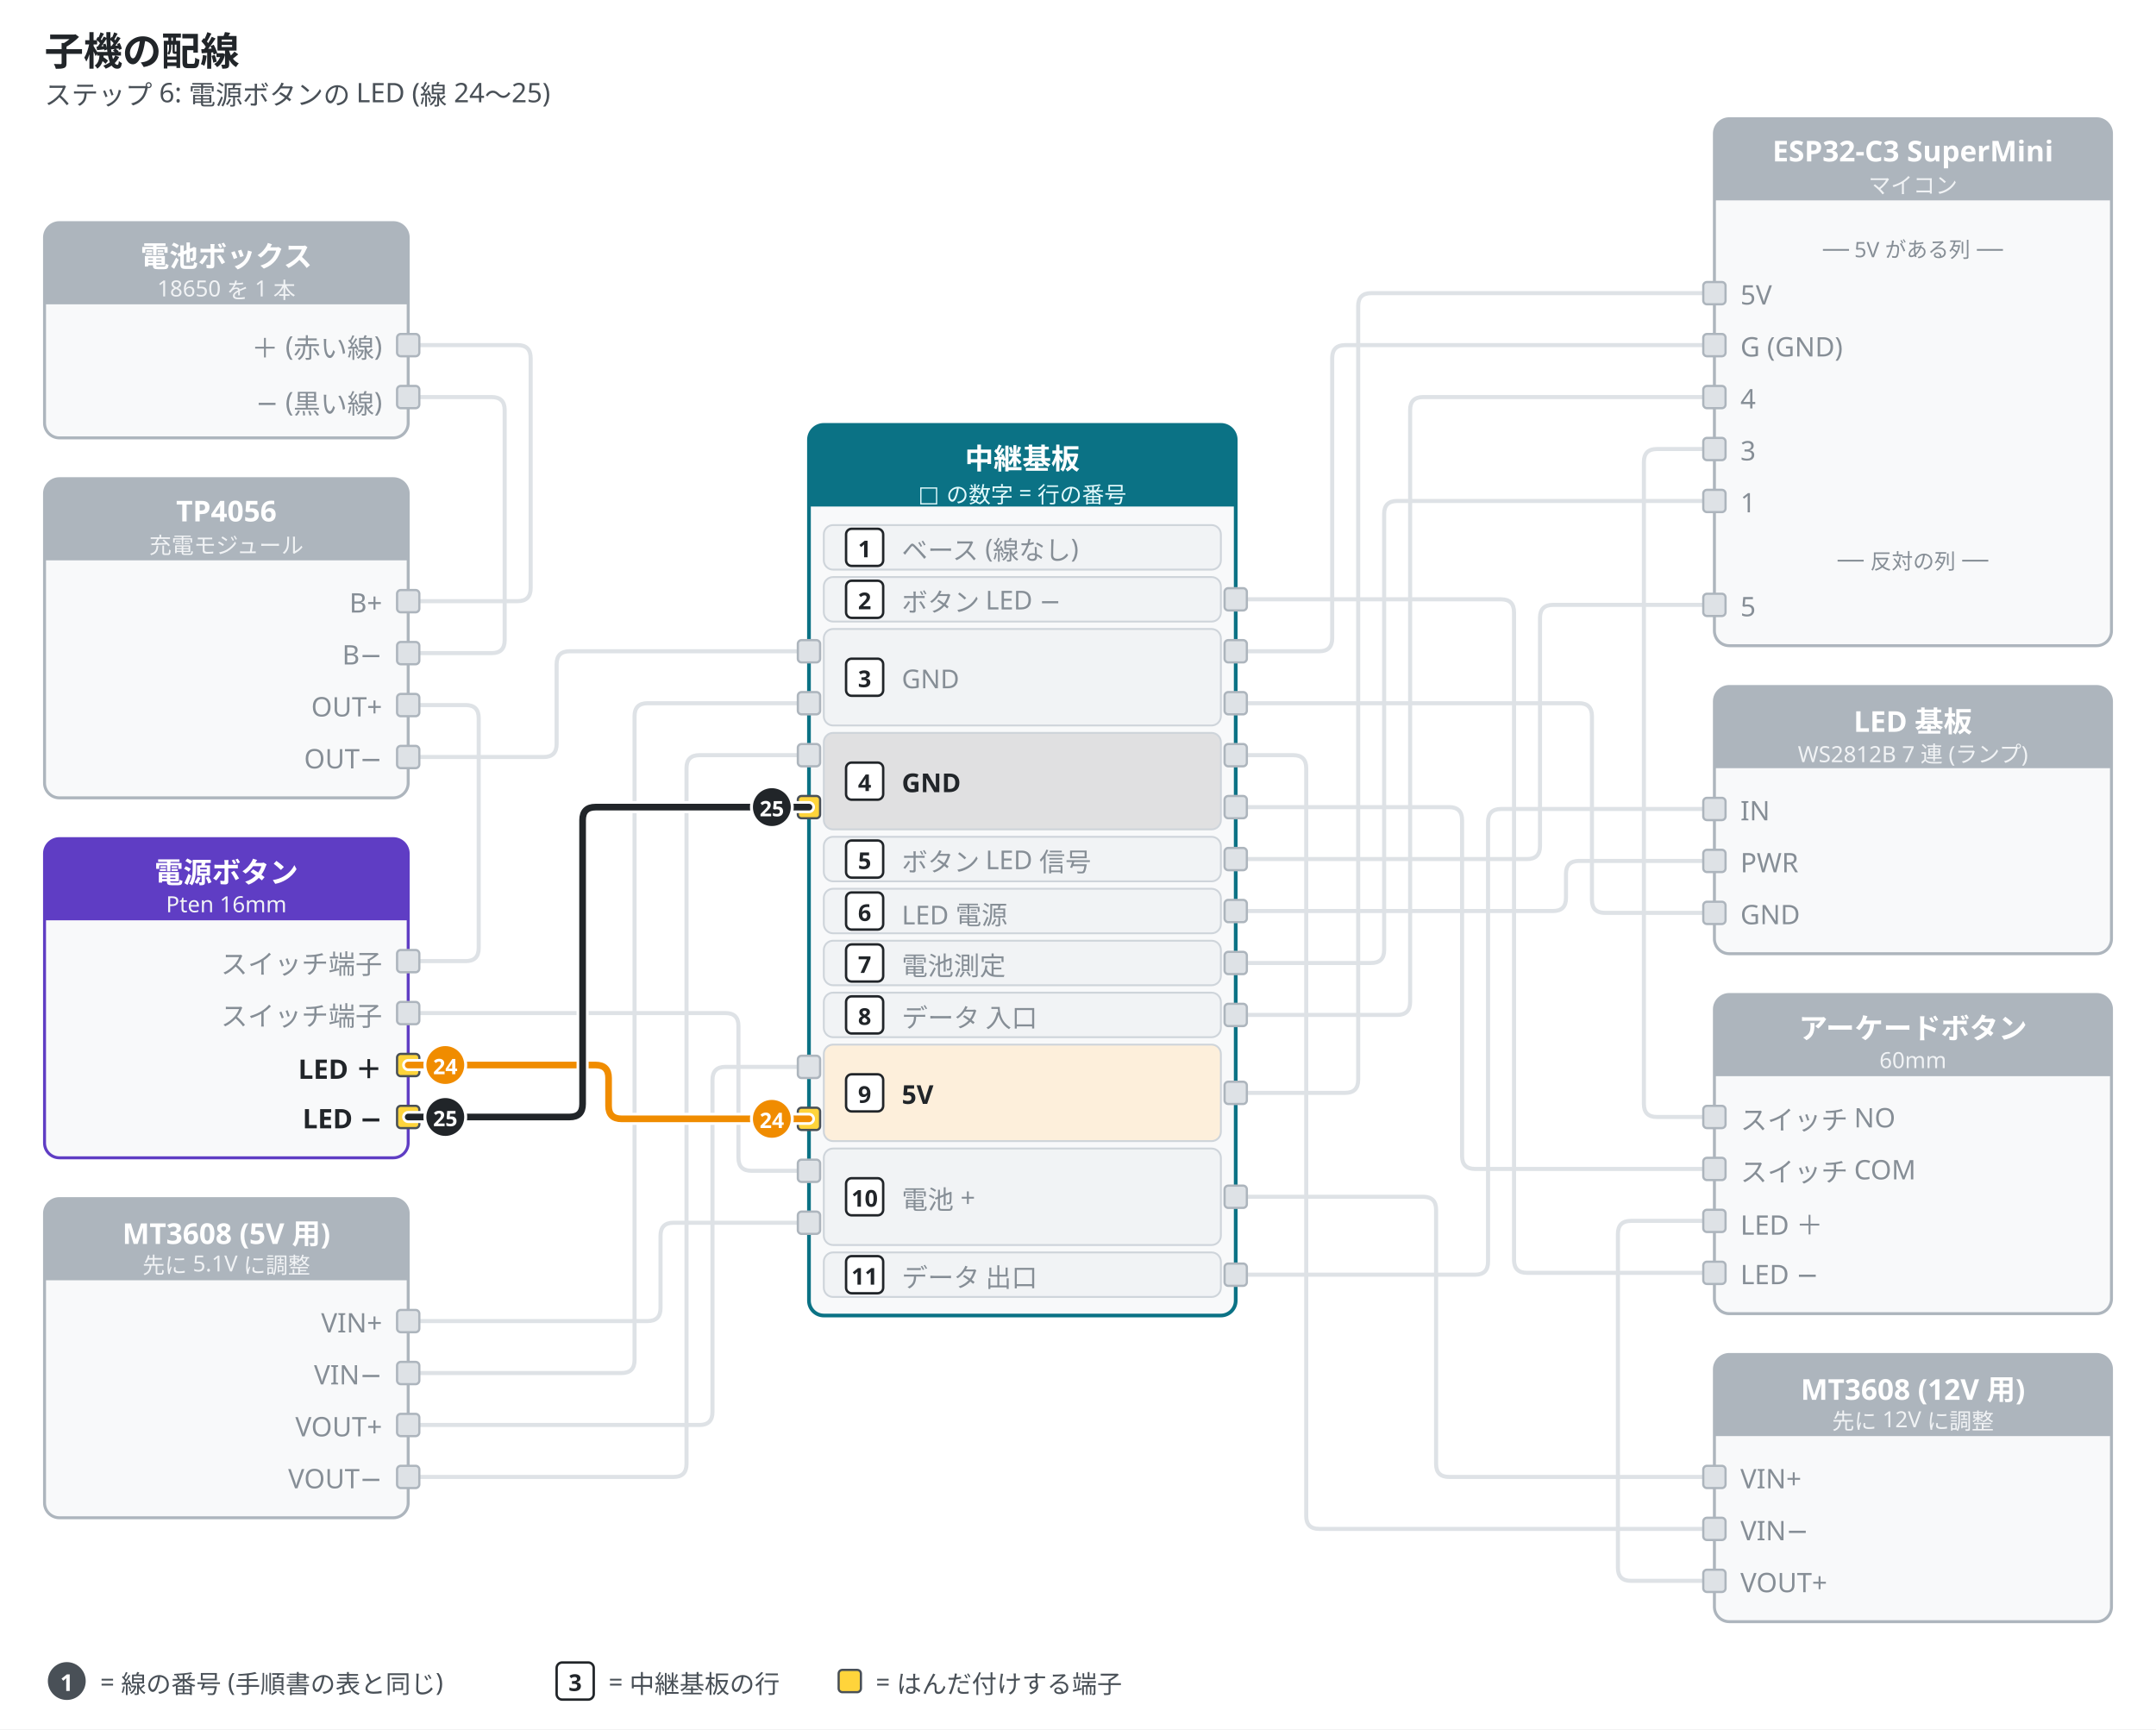
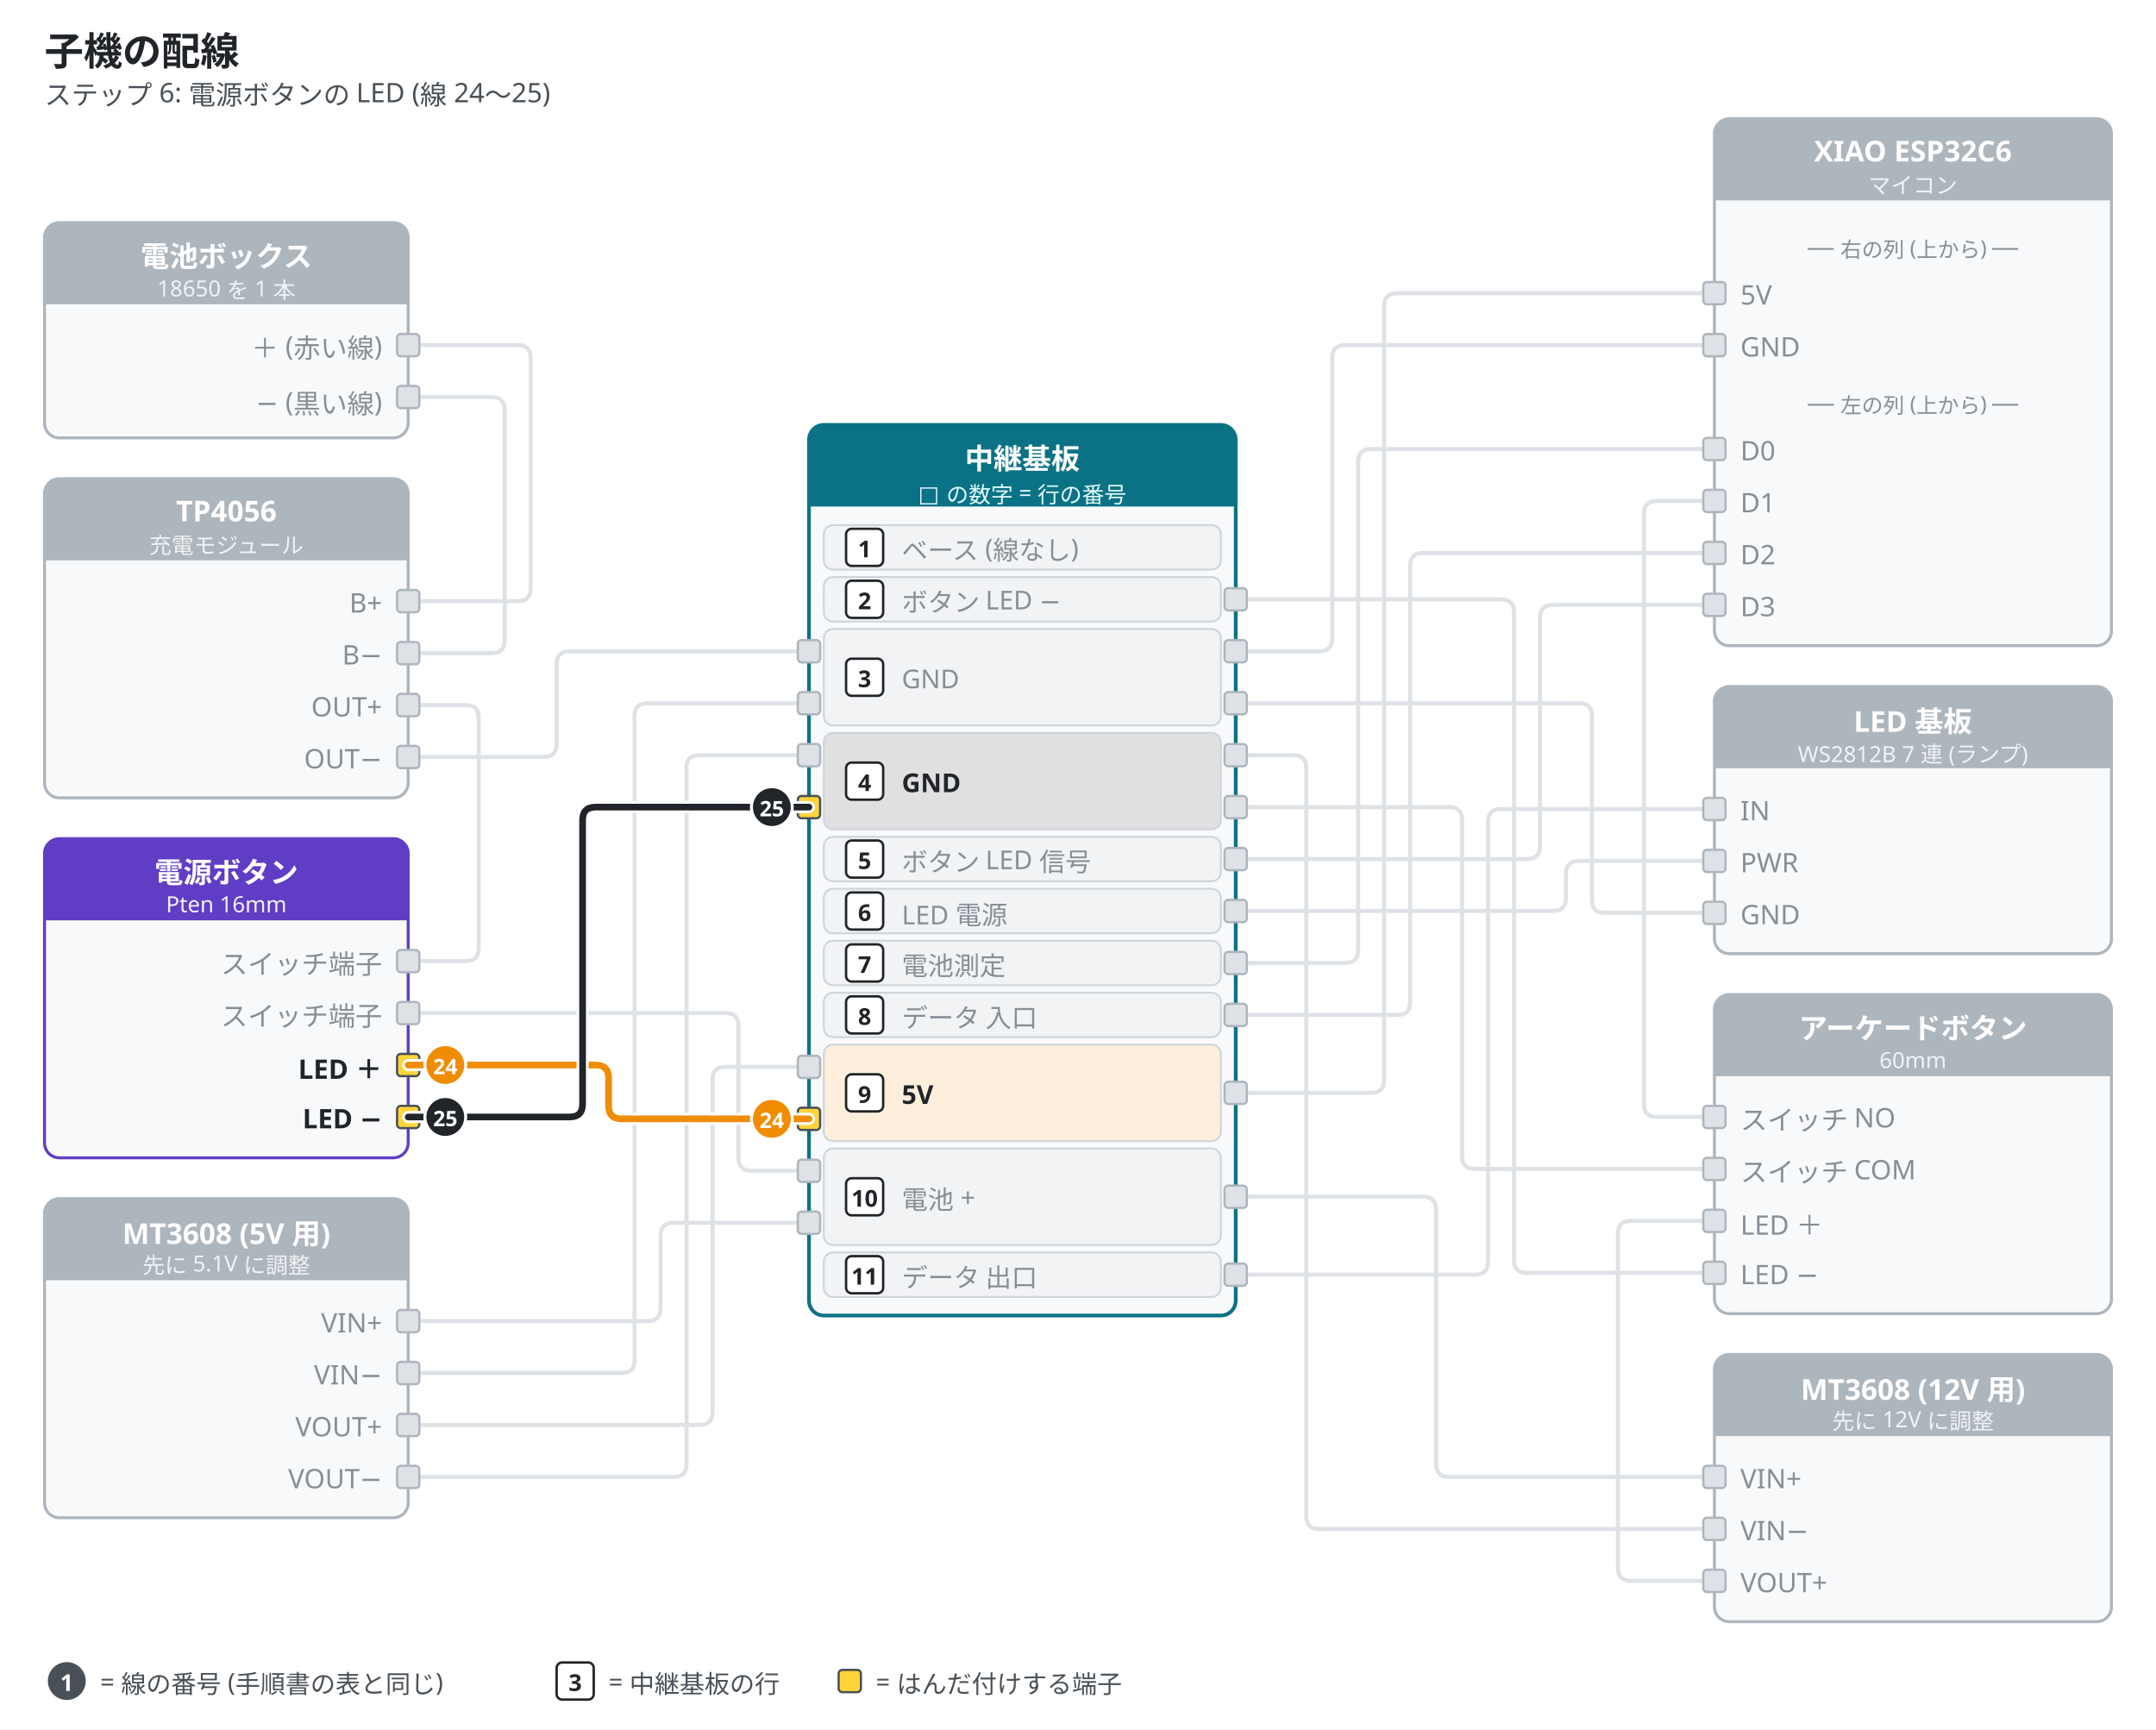
<svg xmlns="http://www.w3.org/2000/svg" viewBox="0 0 1162 932" width="1162" height="932" font-family="'Hiragino Sans','Hiragino Kaku Gothic ProN','Noto Sans JP','Yu Gothic',Meiryo,sans-serif" role="img">
  <rect width="1162" height="932" fill="#ffffff" />
  <text x="24.0" y="26.0" font-size="21" fill="#212529" text-anchor="start" font-weight="bold" dominant-baseline="central">子機の配線</text>
  <text x="24.0" y="50.0" font-size="14.5" fill="#495057" text-anchor="start" font-weight="normal" dominant-baseline="central">ステップ 6: 電源ボタンの LED (線 24〜25)</text>
  <path d="M220.0,186.0 L279.0,186.0 Q286.0,186.0 286.0,193.0 L286.0,317.0 Q286.0,324.0 279.0,324.0 L220.0,324.0" fill="none" stroke="#dee2e6" stroke-width="2.2" stroke-linecap="round" stroke-linejoin="round" />
  <path d="M220.0,214.0 L265.0,214.0 Q272.0,214.0 272.0,221.0 L272.0,345.0 Q272.0,352.0 265.0,352.0 L220.0,352.0" fill="none" stroke="#dee2e6" stroke-width="2.2" stroke-linecap="round" stroke-linejoin="round" />
  <path d="M220.0,380.0 L251.0,380.0 Q258.0,380.0 258.0,387.0 L258.0,511.0 Q258.0,518.0 251.0,518.0 L220.0,518.0" fill="none" stroke="#dee2e6" stroke-width="2.2" stroke-linecap="round" stroke-linejoin="round" />
  <path d="M220.0,546.0 L391.0,546.0 Q398.0,546.0 398.0,553.0 L398.0,624.0 Q398.0,631.0 405.0,631.0 L436.0,631.0" fill="none" stroke="#dee2e6" stroke-width="2.2" stroke-linecap="round" stroke-linejoin="round" />
  <path d="M220.0,408.0 L293.0,408.0 Q300.0,408.0 300.0,401.0 L300.0,358.0 Q300.0,351.0 307.0,351.0 L436.0,351.0" fill="none" stroke="#dee2e6" stroke-width="2.2" stroke-linecap="round" stroke-linejoin="round" />
  <path d="M436.0,659.0 L363.0,659.0 Q356.0,659.0 356.0,666.0 L356.0,705.0 Q356.0,712.0 349.0,712.0 L220.0,712.0" fill="none" stroke="#dee2e6" stroke-width="2.2" stroke-linecap="round" stroke-linejoin="round" />
  <path d="M436.0,379.0 L349.0,379.0 Q342.0,379.0 342.0,386.0 L342.0,733.0 Q342.0,740.0 335.0,740.0 L220.0,740.0" fill="none" stroke="#dee2e6" stroke-width="2.2" stroke-linecap="round" stroke-linejoin="round" />
  <path d="M666.0,645.0 L767.0,645.0 Q774.0,645.0 774.0,652.0 L774.0,789.0 Q774.0,796.0 781.0,796.0 L924.0,796.0" fill="none" stroke="#dee2e6" stroke-width="2.2" stroke-linecap="round" stroke-linejoin="round" />
  <path d="M666.0,407.0 L697.0,407.0 Q704.0,407.0 704.0,414.0 L704.0,817.0 Q704.0,824.0 711.0,824.0 L924.0,824.0" fill="none" stroke="#dee2e6" stroke-width="2.2" stroke-linecap="round" stroke-linejoin="round" />
  <path d="M220.0,768.0 L377.0,768.0 Q384.0,768.0 384.0,761.0 L384.0,582.0 Q384.0,575.0 391.0,575.0 L436.0,575.0" fill="none" stroke="#dee2e6" stroke-width="2.2" stroke-linecap="round" stroke-linejoin="round" />
  <path d="M220.0,796.0 L363.0,796.0 Q370.0,796.0 370.0,789.0 L370.0,414.0 Q370.0,407.0 377.0,407.0 L436.0,407.0" fill="none" stroke="#dee2e6" stroke-width="2.2" stroke-linecap="round" stroke-linejoin="round" />
-   <path d="M666.0,589.0 L725.0,589.0 Q732.0,589.0 732.0,582.0 L732.0,165.0 Q732.0,158.0 739.0,158.0 L924.0,158.0" fill="none" stroke="#dee2e6" stroke-width="2.2" stroke-linecap="round" stroke-linejoin="round" />
+   <path d="M666.0,589.0 L739.0,589.0 Q746.0,589.0 746.0,582.0 L746.0,165.0 Q746.0,158.0 753.0,158.0 L924.0,158.0" fill="none" stroke="#dee2e6" stroke-width="2.2" stroke-linecap="round" stroke-linejoin="round" />
  <path d="M666.0,351.0 L711.0,351.0 Q718.0,351.0 718.0,344.0 L718.0,193.0 Q718.0,186.0 725.0,186.0 L924.0,186.0" fill="none" stroke="#dee2e6" stroke-width="2.2" stroke-linecap="round" stroke-linejoin="round" />
-   <path d="M924.0,270.0 L753.0,270.0 Q746.0,270.0 746.0,277.0 L746.0,512.0 Q746.0,519.0 739.0,519.0 L666.0,519.0" fill="none" stroke="#dee2e6" stroke-width="2.2" stroke-linecap="round" stroke-linejoin="round" />
-   <path d="M924.0,214.0 L767.0,214.0 Q760.0,214.0 760.0,221.0 L760.0,540.0 Q760.0,547.0 753.0,547.0 L666.0,547.0" fill="none" stroke="#dee2e6" stroke-width="2.2" stroke-linecap="round" stroke-linejoin="round" />
+   <path d="M924.0,242.0 L739.0,242.0 Q732.0,242.0 732.0,249.0 L732.0,512.0 Q732.0,519.0 725.0,519.0 L666.0,519.0" fill="none" stroke="#dee2e6" stroke-width="2.2" stroke-linecap="round" stroke-linejoin="round" />
+   <path d="M924.0,298.0 L767.0,298.0 Q760.0,298.0 760.0,305.0 L760.0,540.0 Q760.0,547.0 753.0,547.0 L666.0,547.0" fill="none" stroke="#dee2e6" stroke-width="2.2" stroke-linecap="round" stroke-linejoin="round" />
  <path d="M924.0,326.0 L837.0,326.0 Q830.0,326.0 830.0,333.0 L830.0,456.0 Q830.0,463.0 823.0,463.0 L666.0,463.0" fill="none" stroke="#dee2e6" stroke-width="2.2" stroke-linecap="round" stroke-linejoin="round" />
  <path d="M666.0,687.0 L795.0,687.0 Q802.0,687.0 802.0,680.0 L802.0,443.0 Q802.0,436.0 809.0,436.0 L924.0,436.0" fill="none" stroke="#dee2e6" stroke-width="2.2" stroke-linecap="round" stroke-linejoin="round" />
  <path d="M666.0,491.0 L837.0,491.0 Q844.0,491.0 844.0,484.0 L844.0,471.0 Q844.0,464.0 851.0,464.0 L924.0,464.0" fill="none" stroke="#dee2e6" stroke-width="2.2" stroke-linecap="round" stroke-linejoin="round" />
  <path d="M666.0,379.0 L851.0,379.0 Q858.0,379.0 858.0,386.0 L858.0,485.0 Q858.0,492.0 865.0,492.0 L924.0,492.0" fill="none" stroke="#dee2e6" stroke-width="2.2" stroke-linecap="round" stroke-linejoin="round" />
-   <path d="M924.0,242.0 L893.0,242.0 Q886.0,242.0 886.0,249.0 L886.0,595.0 Q886.0,602.0 893.0,602.0 L924.0,602.0" fill="none" stroke="#dee2e6" stroke-width="2.2" stroke-linecap="round" stroke-linejoin="round" />
+   <path d="M924.0,270.0 L893.0,270.0 Q886.0,270.0 886.0,277.0 L886.0,595.0 Q886.0,602.0 893.0,602.0 L924.0,602.0" fill="none" stroke="#dee2e6" stroke-width="2.2" stroke-linecap="round" stroke-linejoin="round" />
  <path d="M666.0,435.0 L781.0,435.0 Q788.0,435.0 788.0,442.0 L788.0,623.0 Q788.0,630.0 795.0,630.0 L924.0,630.0" fill="none" stroke="#dee2e6" stroke-width="2.2" stroke-linecap="round" stroke-linejoin="round" />
  <path d="M924.0,852.0 L879.0,852.0 Q872.0,852.0 872.0,845.0 L872.0,665.0 Q872.0,658.0 879.0,658.0 L924.0,658.0" fill="none" stroke="#dee2e6" stroke-width="2.2" stroke-linecap="round" stroke-linejoin="round" />
  <path d="M666.0,323.0 L809.0,323.0 Q816.0,323.0 816.0,330.0 L816.0,679.0 Q816.0,686.0 823.0,686.0 L924.0,686.0" fill="none" stroke="#dee2e6" stroke-width="2.2" stroke-linecap="round" stroke-linejoin="round" />
  <rect x="24.0" y="120.0" width="196.0" height="116.0" rx="8" fill="#f8f9fa" stroke="#adb5bd" stroke-width="1.6" />
  <path d="M24.0,164.0 v-36 a8,8 0 0 1 8,-8 h180.0 a8,8 0 0 1 8,8 v36 z" fill="#adb5bd" stroke="none" stroke-width="0" stroke-linecap="round" stroke-linejoin="round" />
  <text x="122.0" y="137.0" font-size="15.5" fill="#ffffff" text-anchor="middle" font-weight="bold" dominant-baseline="central">電池ボックス</text>
  <text x="122.0" y="155.0" font-size="12" fill="#f1f3f5" text-anchor="middle" font-weight="normal" dominant-baseline="central">18650 を 1 本</text>
  <rect x="214.0" y="180.0" width="12.0" height="12.0" rx="2" fill="#dee2e6" stroke="#adb5bd" stroke-width="1.2" />
  <text x="206.0" y="186.5" font-size="14.5" fill="#868e96" text-anchor="end" font-weight="normal" dominant-baseline="central">＋ (赤い線)</text>
  <rect x="214.0" y="208.0" width="12.0" height="12.0" rx="2" fill="#dee2e6" stroke="#adb5bd" stroke-width="1.2" />
  <text x="206.0" y="214.5" font-size="14.5" fill="#868e96" text-anchor="end" font-weight="normal" dominant-baseline="central">− (黒い線)</text>
  <rect x="24.0" y="258.0" width="196.0" height="172.0" rx="8" fill="#f8f9fa" stroke="#adb5bd" stroke-width="1.6" />
  <path d="M24.0,302.0 v-36 a8,8 0 0 1 8,-8 h180.0 a8,8 0 0 1 8,8 v36 z" fill="#adb5bd" stroke="none" stroke-width="0" stroke-linecap="round" stroke-linejoin="round" />
  <text x="122.0" y="275.0" font-size="15.5" fill="#ffffff" text-anchor="middle" font-weight="bold" dominant-baseline="central">TP4056</text>
  <text x="122.0" y="293.0" font-size="12" fill="#f1f3f5" text-anchor="middle" font-weight="normal" dominant-baseline="central">充電モジュール</text>
  <rect x="214.0" y="318.0" width="12.0" height="12.0" rx="2" fill="#dee2e6" stroke="#adb5bd" stroke-width="1.2" />
  <text x="206.0" y="324.5" font-size="14.5" fill="#868e96" text-anchor="end" font-weight="normal" dominant-baseline="central">B+</text>
  <rect x="214.0" y="346.0" width="12.0" height="12.0" rx="2" fill="#dee2e6" stroke="#adb5bd" stroke-width="1.2" />
  <text x="206.0" y="352.5" font-size="14.5" fill="#868e96" text-anchor="end" font-weight="normal" dominant-baseline="central">B−</text>
  <rect x="214.0" y="374.0" width="12.0" height="12.0" rx="2" fill="#dee2e6" stroke="#adb5bd" stroke-width="1.2" />
  <text x="206.0" y="380.5" font-size="14.5" fill="#868e96" text-anchor="end" font-weight="normal" dominant-baseline="central">OUT+</text>
  <rect x="214.0" y="402.0" width="12.0" height="12.0" rx="2" fill="#dee2e6" stroke="#adb5bd" stroke-width="1.2" />
  <text x="206.0" y="408.5" font-size="14.5" fill="#868e96" text-anchor="end" font-weight="normal" dominant-baseline="central">OUT−</text>
  <rect x="24.0" y="452.0" width="196.0" height="172.0" rx="8" fill="#f8f9fa" stroke="#5f3dc4" stroke-width="1.6" />
  <path d="M24.0,496.0 v-36 a8,8 0 0 1 8,-8 h180.0 a8,8 0 0 1 8,8 v36 z" fill="#5f3dc4" stroke="none" stroke-width="0" stroke-linecap="round" stroke-linejoin="round" />
  <text x="122.0" y="469.0" font-size="15.5" fill="#ffffff" text-anchor="middle" font-weight="bold" dominant-baseline="central">電源ボタン</text>
  <text x="122.0" y="487.0" font-size="12" fill="#f1f3f5" text-anchor="middle" font-weight="normal" dominant-baseline="central">Pten 16mm</text>
  <rect x="214.0" y="512.0" width="12.0" height="12.0" rx="2" fill="#dee2e6" stroke="#adb5bd" stroke-width="1.2" />
  <text x="206.0" y="518.5" font-size="14.5" fill="#868e96" text-anchor="end" font-weight="normal" dominant-baseline="central">スイッチ端子</text>
  <rect x="214.0" y="540.0" width="12.0" height="12.0" rx="2" fill="#dee2e6" stroke="#adb5bd" stroke-width="1.2" />
  <text x="206.0" y="546.5" font-size="14.5" fill="#868e96" text-anchor="end" font-weight="normal" dominant-baseline="central">スイッチ端子</text>
  <rect x="214.0" y="568.0" width="12.0" height="12.0" rx="2" fill="#ffd43b" stroke="#495057" stroke-width="1.2" />
  <text x="206.0" y="574.5" font-size="14.5" fill="#212529" text-anchor="end" font-weight="bold" dominant-baseline="central">LED ＋</text>
  <rect x="214.0" y="596.0" width="12.0" height="12.0" rx="2" fill="#ffd43b" stroke="#495057" stroke-width="1.2" />
  <text x="206.0" y="602.5" font-size="14.5" fill="#212529" text-anchor="end" font-weight="bold" dominant-baseline="central">LED −</text>
  <rect x="24.0" y="646.0" width="196.0" height="172.0" rx="8" fill="#f8f9fa" stroke="#adb5bd" stroke-width="1.6" />
  <path d="M24.0,690.0 v-36 a8,8 0 0 1 8,-8 h180.0 a8,8 0 0 1 8,8 v36 z" fill="#adb5bd" stroke="none" stroke-width="0" stroke-linecap="round" stroke-linejoin="round" />
  <text x="122.0" y="663.0" font-size="15.5" fill="#ffffff" text-anchor="middle" font-weight="bold" dominant-baseline="central">MT3608 (5V 用)</text>
  <text x="122.0" y="681.0" font-size="12" fill="#f1f3f5" text-anchor="middle" font-weight="normal" dominant-baseline="central">先に 5.1V に調整</text>
  <rect x="214.0" y="706.0" width="12.0" height="12.0" rx="2" fill="#dee2e6" stroke="#adb5bd" stroke-width="1.2" />
  <text x="206.0" y="712.5" font-size="14.5" fill="#868e96" text-anchor="end" font-weight="normal" dominant-baseline="central">VIN+</text>
  <rect x="214.0" y="734.0" width="12.0" height="12.0" rx="2" fill="#dee2e6" stroke="#adb5bd" stroke-width="1.2" />
  <text x="206.0" y="740.5" font-size="14.5" fill="#868e96" text-anchor="end" font-weight="normal" dominant-baseline="central">VIN−</text>
  <rect x="214.0" y="762.0" width="12.0" height="12.0" rx="2" fill="#dee2e6" stroke="#adb5bd" stroke-width="1.2" />
  <text x="206.0" y="768.5" font-size="14.5" fill="#868e96" text-anchor="end" font-weight="normal" dominant-baseline="central">VOUT+</text>
  <rect x="214.0" y="790.0" width="12.0" height="12.0" rx="2" fill="#dee2e6" stroke="#adb5bd" stroke-width="1.2" />
  <text x="206.0" y="796.5" font-size="14.5" fill="#868e96" text-anchor="end" font-weight="normal" dominant-baseline="central">VOUT−</text>
  <rect x="924.0" y="64.0" width="214.0" height="284.0" rx="8" fill="#f8f9fa" stroke="#adb5bd" stroke-width="1.6" />
  <path d="M924.0,108.0 v-36 a8,8 0 0 1 8,-8 h198.0 a8,8 0 0 1 8,8 v36 z" fill="#adb5bd" stroke="none" stroke-width="0" stroke-linecap="round" stroke-linejoin="round" />
-   <text x="1031.0" y="81.0" font-size="15.5" fill="#ffffff" text-anchor="middle" font-weight="bold" dominant-baseline="central">ESP32-C3 SuperMini</text>
+   <text x="1031.0" y="81.0" font-size="15.5" fill="#ffffff" text-anchor="middle" font-weight="bold" dominant-baseline="central">XIAO ESP32C6</text>
  <text x="1031.0" y="99.0" font-size="12" fill="#f1f3f5" text-anchor="middle" font-weight="normal" dominant-baseline="central">マイコン</text>
-   <text x="1031.0" y="132.0" font-size="11.5" fill="#868e96" text-anchor="middle" font-weight="normal" dominant-baseline="central">── 5V がある列 ──</text>
+   <text x="1031.0" y="132.0" font-size="11.5" fill="#868e96" text-anchor="middle" font-weight="normal" dominant-baseline="central">── 右の列 (上から) ──</text>
  <rect x="918.0" y="152.0" width="12.0" height="12.0" rx="2" fill="#dee2e6" stroke="#adb5bd" stroke-width="1.2" />
  <text x="938.0" y="158.5" font-size="14.5" fill="#868e96" text-anchor="start" font-weight="normal" dominant-baseline="central">5V</text>
  <rect x="918.0" y="180.0" width="12.0" height="12.0" rx="2" fill="#dee2e6" stroke="#adb5bd" stroke-width="1.2" />
-   <text x="938.0" y="186.5" font-size="14.5" fill="#868e96" text-anchor="start" font-weight="normal" dominant-baseline="central">G (GND)</text>
-   <rect x="918.0" y="208.0" width="12.0" height="12.0" rx="2" fill="#dee2e6" stroke="#adb5bd" stroke-width="1.2" />
-   <text x="938.0" y="214.5" font-size="14.5" fill="#868e96" text-anchor="start" font-weight="normal" dominant-baseline="central">4</text>
+   <text x="938.0" y="186.5" font-size="14.5" fill="#868e96" text-anchor="start" font-weight="normal" dominant-baseline="central">GND</text>
+   <text x="1031.0" y="216.0" font-size="11.5" fill="#868e96" text-anchor="middle" font-weight="normal" dominant-baseline="central">── 左の列 (上から) ──</text>
  <rect x="918.0" y="236.0" width="12.0" height="12.0" rx="2" fill="#dee2e6" stroke="#adb5bd" stroke-width="1.2" />
-   <text x="938.0" y="242.5" font-size="14.5" fill="#868e96" text-anchor="start" font-weight="normal" dominant-baseline="central">3</text>
+   <text x="938.0" y="242.5" font-size="14.5" fill="#868e96" text-anchor="start" font-weight="normal" dominant-baseline="central">D0</text>
  <rect x="918.0" y="264.0" width="12.0" height="12.0" rx="2" fill="#dee2e6" stroke="#adb5bd" stroke-width="1.2" />
-   <text x="938.0" y="270.5" font-size="14.5" fill="#868e96" text-anchor="start" font-weight="normal" dominant-baseline="central">1</text>
-   <text x="1031.0" y="300.0" font-size="11.5" fill="#868e96" text-anchor="middle" font-weight="normal" dominant-baseline="central">── 反対の列 ──</text>
+   <text x="938.0" y="270.5" font-size="14.5" fill="#868e96" text-anchor="start" font-weight="normal" dominant-baseline="central">D1</text>
+   <rect x="918.0" y="292.0" width="12.0" height="12.0" rx="2" fill="#dee2e6" stroke="#adb5bd" stroke-width="1.2" />
+   <text x="938.0" y="298.5" font-size="14.5" fill="#868e96" text-anchor="start" font-weight="normal" dominant-baseline="central">D2</text>
  <rect x="918.0" y="320.0" width="12.0" height="12.0" rx="2" fill="#dee2e6" stroke="#adb5bd" stroke-width="1.2" />
-   <text x="938.0" y="326.5" font-size="14.5" fill="#868e96" text-anchor="start" font-weight="normal" dominant-baseline="central">5</text>
+   <text x="938.0" y="326.5" font-size="14.5" fill="#868e96" text-anchor="start" font-weight="normal" dominant-baseline="central">D3</text>
  <rect x="924.0" y="370.0" width="214.0" height="144.0" rx="8" fill="#f8f9fa" stroke="#adb5bd" stroke-width="1.6" />
  <path d="M924.0,414.0 v-36 a8,8 0 0 1 8,-8 h198.0 a8,8 0 0 1 8,8 v36 z" fill="#adb5bd" stroke="none" stroke-width="0" stroke-linecap="round" stroke-linejoin="round" />
  <text x="1031.0" y="387.0" font-size="15.5" fill="#ffffff" text-anchor="middle" font-weight="bold" dominant-baseline="central">LED 基板</text>
  <text x="1031.0" y="405.0" font-size="12" fill="#f1f3f5" text-anchor="middle" font-weight="normal" dominant-baseline="central">WS2812B 7 連 (ランプ)</text>
  <rect x="918.0" y="430.0" width="12.0" height="12.0" rx="2" fill="#dee2e6" stroke="#adb5bd" stroke-width="1.2" />
  <text x="938.0" y="436.5" font-size="14.5" fill="#868e96" text-anchor="start" font-weight="normal" dominant-baseline="central">IN</text>
  <rect x="918.0" y="458.0" width="12.0" height="12.0" rx="2" fill="#dee2e6" stroke="#adb5bd" stroke-width="1.2" />
  <text x="938.0" y="464.5" font-size="14.5" fill="#868e96" text-anchor="start" font-weight="normal" dominant-baseline="central">PWR</text>
  <rect x="918.0" y="486.0" width="12.0" height="12.0" rx="2" fill="#dee2e6" stroke="#adb5bd" stroke-width="1.2" />
  <text x="938.0" y="492.5" font-size="14.5" fill="#868e96" text-anchor="start" font-weight="normal" dominant-baseline="central">GND</text>
  <rect x="924.0" y="536.0" width="214.0" height="172.0" rx="8" fill="#f8f9fa" stroke="#adb5bd" stroke-width="1.6" />
  <path d="M924.0,580.0 v-36 a8,8 0 0 1 8,-8 h198.0 a8,8 0 0 1 8,8 v36 z" fill="#adb5bd" stroke="none" stroke-width="0" stroke-linecap="round" stroke-linejoin="round" />
  <text x="1031.0" y="553.0" font-size="15.5" fill="#ffffff" text-anchor="middle" font-weight="bold" dominant-baseline="central">アーケードボタン</text>
  <text x="1031.0" y="571.0" font-size="12" fill="#f1f3f5" text-anchor="middle" font-weight="normal" dominant-baseline="central">60mm</text>
  <rect x="918.0" y="596.0" width="12.0" height="12.0" rx="2" fill="#dee2e6" stroke="#adb5bd" stroke-width="1.2" />
  <text x="938.0" y="602.5" font-size="14.5" fill="#868e96" text-anchor="start" font-weight="normal" dominant-baseline="central">スイッチ NO</text>
  <rect x="918.0" y="624.0" width="12.0" height="12.0" rx="2" fill="#dee2e6" stroke="#adb5bd" stroke-width="1.2" />
  <text x="938.0" y="630.5" font-size="14.5" fill="#868e96" text-anchor="start" font-weight="normal" dominant-baseline="central">スイッチ COM</text>
  <rect x="918.0" y="652.0" width="12.0" height="12.0" rx="2" fill="#dee2e6" stroke="#adb5bd" stroke-width="1.2" />
  <text x="938.0" y="658.5" font-size="14.5" fill="#868e96" text-anchor="start" font-weight="normal" dominant-baseline="central">LED ＋</text>
  <rect x="918.0" y="680.0" width="12.0" height="12.0" rx="2" fill="#dee2e6" stroke="#adb5bd" stroke-width="1.2" />
  <text x="938.0" y="686.5" font-size="14.5" fill="#868e96" text-anchor="start" font-weight="normal" dominant-baseline="central">LED −</text>
  <rect x="924.0" y="730.0" width="214.0" height="144.0" rx="8" fill="#f8f9fa" stroke="#adb5bd" stroke-width="1.6" />
  <path d="M924.0,774.0 v-36 a8,8 0 0 1 8,-8 h198.0 a8,8 0 0 1 8,8 v36 z" fill="#adb5bd" stroke="none" stroke-width="0" stroke-linecap="round" stroke-linejoin="round" />
  <text x="1031.0" y="747.0" font-size="15.5" fill="#ffffff" text-anchor="middle" font-weight="bold" dominant-baseline="central">MT3608 (12V 用)</text>
  <text x="1031.0" y="765.0" font-size="12" fill="#f1f3f5" text-anchor="middle" font-weight="normal" dominant-baseline="central">先に 12V に調整</text>
  <rect x="918.0" y="790.0" width="12.0" height="12.0" rx="2" fill="#dee2e6" stroke="#adb5bd" stroke-width="1.2" />
  <text x="938.0" y="796.5" font-size="14.5" fill="#868e96" text-anchor="start" font-weight="normal" dominant-baseline="central">VIN+</text>
  <rect x="918.0" y="818.0" width="12.0" height="12.0" rx="2" fill="#dee2e6" stroke="#adb5bd" stroke-width="1.2" />
  <text x="938.0" y="824.5" font-size="14.5" fill="#868e96" text-anchor="start" font-weight="normal" dominant-baseline="central">VIN−</text>
  <rect x="918.0" y="846.0" width="12.0" height="12.0" rx="2" fill="#dee2e6" stroke="#adb5bd" stroke-width="1.2" />
  <text x="938.0" y="852.5" font-size="14.5" fill="#868e96" text-anchor="start" font-weight="normal" dominant-baseline="central">VOUT+</text>
  <rect x="436.0" y="229.0" width="230.0" height="480.0" rx="8" fill="#f8f9fa" stroke="#0b7285" stroke-width="2" />
  <path d="M436.0,273.0 v-36 a8,8 0 0 1 8,-8 h214.0 a8,8 0 0 1 8,8 v36 z" fill="#0b7285" stroke="none" stroke-width="0" stroke-linecap="round" stroke-linejoin="round" />
  <text x="551.0" y="246.0" font-size="15.5" fill="#ffffff" text-anchor="middle" font-weight="bold" dominant-baseline="central">中継基板</text>
  <text x="551.0" y="264.0" font-size="12" fill="#e3fafc" text-anchor="middle" font-weight="normal" dominant-baseline="central">□ の数字 = 行の番号</text>
  <rect x="444.0" y="283.0" width="214.0" height="24.0" rx="5" fill="#f1f3f5" stroke="#ced4da" stroke-width="1" />
  <rect x="456.0" y="285.0" width="20.0" height="20.0" rx="3" fill="#ffffff" stroke="#212529" stroke-width="1.3" />
  <text x="466.0" y="295.5" font-size="12.5" fill="#212529" text-anchor="middle" font-weight="bold" dominant-baseline="central">1</text>
  <text x="486.0" y="295.5" font-size="14" fill="#868e96" text-anchor="start" font-weight="normal" dominant-baseline="central">ベース (線なし)</text>
  <rect x="444.0" y="311.0" width="214.0" height="24.0" rx="5" fill="#f1f3f5" stroke="#ced4da" stroke-width="1" />
  <rect x="456.0" y="313.0" width="20.0" height="20.0" rx="3" fill="#ffffff" stroke="#212529" stroke-width="1.3" />
  <text x="466.0" y="323.5" font-size="12.5" fill="#212529" text-anchor="middle" font-weight="bold" dominant-baseline="central">2</text>
  <text x="486.0" y="323.5" font-size="14" fill="#868e96" text-anchor="start" font-weight="normal" dominant-baseline="central">ボタン LED −</text>
  <rect x="660.0" y="317.0" width="12.0" height="12.0" rx="2" fill="#dee2e6" stroke="#adb5bd" stroke-width="1.2" />
  <rect x="444.0" y="339.0" width="214.0" height="52.0" rx="5" fill="#f1f3f5" stroke="#ced4da" stroke-width="1" />
  <rect x="456.0" y="355.0" width="20.0" height="20.0" rx="3" fill="#ffffff" stroke="#212529" stroke-width="1.3" />
  <text x="466.0" y="365.5" font-size="12.5" fill="#212529" text-anchor="middle" font-weight="bold" dominant-baseline="central">3</text>
  <text x="486.0" y="365.5" font-size="14" fill="#868e96" text-anchor="start" font-weight="normal" dominant-baseline="central">GND</text>
  <rect x="430.0" y="345.0" width="12.0" height="12.0" rx="2" fill="#dee2e6" stroke="#adb5bd" stroke-width="1.2" />
  <rect x="430.0" y="373.0" width="12.0" height="12.0" rx="2" fill="#dee2e6" stroke="#adb5bd" stroke-width="1.2" />
  <rect x="660.0" y="345.0" width="12.0" height="12.0" rx="2" fill="#dee2e6" stroke="#adb5bd" stroke-width="1.2" />
  <rect x="660.0" y="373.0" width="12.0" height="12.0" rx="2" fill="#dee2e6" stroke="#adb5bd" stroke-width="1.2" />
  <rect x="444.0" y="395.0" width="214.0" height="52.0" rx="5" fill="#e0e0e1" stroke="#ced4da" stroke-width="1" />
  <rect x="456.0" y="411.0" width="20.0" height="20.0" rx="3" fill="#ffffff" stroke="#212529" stroke-width="1.3" />
  <text x="466.0" y="421.5" font-size="12.5" fill="#212529" text-anchor="middle" font-weight="bold" dominant-baseline="central">4</text>
  <text x="486.0" y="421.5" font-size="14" fill="#212529" text-anchor="start" font-weight="bold" dominant-baseline="central">GND</text>
  <rect x="430.0" y="401.0" width="12.0" height="12.0" rx="2" fill="#dee2e6" stroke="#adb5bd" stroke-width="1.2" />
  <rect x="430.0" y="429.0" width="12.0" height="12.0" rx="2" fill="#ffd43b" stroke="#495057" stroke-width="1.2" />
  <rect x="660.0" y="401.0" width="12.0" height="12.0" rx="2" fill="#dee2e6" stroke="#adb5bd" stroke-width="1.2" />
  <rect x="660.0" y="429.0" width="12.0" height="12.0" rx="2" fill="#dee2e6" stroke="#adb5bd" stroke-width="1.2" />
  <rect x="444.0" y="451.0" width="214.0" height="24.0" rx="5" fill="#f1f3f5" stroke="#ced4da" stroke-width="1" />
  <rect x="456.0" y="453.0" width="20.0" height="20.0" rx="3" fill="#ffffff" stroke="#212529" stroke-width="1.3" />
  <text x="466.0" y="463.5" font-size="12.5" fill="#212529" text-anchor="middle" font-weight="bold" dominant-baseline="central">5</text>
  <text x="486.0" y="463.5" font-size="14" fill="#868e96" text-anchor="start" font-weight="normal" dominant-baseline="central">ボタン LED 信号</text>
  <rect x="660.0" y="457.0" width="12.0" height="12.0" rx="2" fill="#dee2e6" stroke="#adb5bd" stroke-width="1.2" />
  <rect x="444.0" y="479.0" width="214.0" height="24.0" rx="5" fill="#f1f3f5" stroke="#ced4da" stroke-width="1" />
  <rect x="456.0" y="481.0" width="20.0" height="20.0" rx="3" fill="#ffffff" stroke="#212529" stroke-width="1.3" />
  <text x="466.0" y="491.5" font-size="12.5" fill="#212529" text-anchor="middle" font-weight="bold" dominant-baseline="central">6</text>
  <text x="486.0" y="491.5" font-size="14" fill="#868e96" text-anchor="start" font-weight="normal" dominant-baseline="central">LED 電源</text>
  <rect x="660.0" y="485.0" width="12.0" height="12.0" rx="2" fill="#dee2e6" stroke="#adb5bd" stroke-width="1.2" />
  <rect x="444.0" y="507.0" width="214.0" height="24.0" rx="5" fill="#f1f3f5" stroke="#ced4da" stroke-width="1" />
  <rect x="456.0" y="509.0" width="20.0" height="20.0" rx="3" fill="#ffffff" stroke="#212529" stroke-width="1.3" />
  <text x="466.0" y="519.5" font-size="12.5" fill="#212529" text-anchor="middle" font-weight="bold" dominant-baseline="central">7</text>
  <text x="486.0" y="519.5" font-size="14" fill="#868e96" text-anchor="start" font-weight="normal" dominant-baseline="central">電池測定</text>
  <rect x="660.0" y="513.0" width="12.0" height="12.0" rx="2" fill="#dee2e6" stroke="#adb5bd" stroke-width="1.2" />
  <rect x="444.0" y="535.0" width="214.0" height="24.0" rx="5" fill="#f1f3f5" stroke="#ced4da" stroke-width="1" />
  <rect x="456.0" y="537.0" width="20.0" height="20.0" rx="3" fill="#ffffff" stroke="#212529" stroke-width="1.3" />
  <text x="466.0" y="547.5" font-size="12.5" fill="#212529" text-anchor="middle" font-weight="bold" dominant-baseline="central">8</text>
  <text x="486.0" y="547.5" font-size="14" fill="#868e96" text-anchor="start" font-weight="normal" dominant-baseline="central">データ 入口</text>
  <rect x="660.0" y="541.0" width="12.0" height="12.0" rx="2" fill="#dee2e6" stroke="#adb5bd" stroke-width="1.2" />
  <rect x="444.0" y="563.0" width="214.0" height="52.0" rx="5" fill="#fdefdb" stroke="#ced4da" stroke-width="1" />
  <rect x="456.0" y="579.0" width="20.0" height="20.0" rx="3" fill="#ffffff" stroke="#212529" stroke-width="1.3" />
  <text x="466.0" y="589.5" font-size="12.5" fill="#212529" text-anchor="middle" font-weight="bold" dominant-baseline="central">9</text>
  <text x="486.0" y="589.5" font-size="14" fill="#212529" text-anchor="start" font-weight="bold" dominant-baseline="central">5V</text>
  <rect x="430.0" y="569.0" width="12.0" height="12.0" rx="2" fill="#dee2e6" stroke="#adb5bd" stroke-width="1.2" />
  <rect x="430.0" y="597.0" width="12.0" height="12.0" rx="2" fill="#ffd43b" stroke="#495057" stroke-width="1.2" />
  <rect x="660.0" y="583.0" width="12.0" height="12.0" rx="2" fill="#dee2e6" stroke="#adb5bd" stroke-width="1.2" />
  <rect x="444.0" y="619.0" width="214.0" height="52.0" rx="5" fill="#f1f3f5" stroke="#ced4da" stroke-width="1" />
  <rect x="456.0" y="635.0" width="20.0" height="20.0" rx="3" fill="#ffffff" stroke="#212529" stroke-width="1.3" />
  <text x="466.0" y="645.5" font-size="12.5" fill="#212529" text-anchor="middle" font-weight="bold" dominant-baseline="central">10</text>
  <text x="486.0" y="645.5" font-size="14" fill="#868e96" text-anchor="start" font-weight="normal" dominant-baseline="central">電池 +</text>
  <rect x="430.0" y="625.0" width="12.0" height="12.0" rx="2" fill="#dee2e6" stroke="#adb5bd" stroke-width="1.2" />
  <rect x="430.0" y="653.0" width="12.0" height="12.0" rx="2" fill="#dee2e6" stroke="#adb5bd" stroke-width="1.2" />
  <rect x="660.0" y="639.0" width="12.0" height="12.0" rx="2" fill="#dee2e6" stroke="#adb5bd" stroke-width="1.2" />
  <rect x="444.0" y="675.0" width="214.0" height="24.0" rx="5" fill="#f1f3f5" stroke="#ced4da" stroke-width="1" />
  <rect x="456.0" y="677.0" width="20.0" height="20.0" rx="3" fill="#ffffff" stroke="#212529" stroke-width="1.3" />
  <text x="466.0" y="687.5" font-size="12.5" fill="#212529" text-anchor="middle" font-weight="bold" dominant-baseline="central">11</text>
  <text x="486.0" y="687.5" font-size="14" fill="#868e96" text-anchor="start" font-weight="normal" dominant-baseline="central">データ 出口</text>
  <rect x="660.0" y="681.0" width="12.0" height="12.0" rx="2" fill="#dee2e6" stroke="#adb5bd" stroke-width="1.2" />
  <path d="M436.0,603.0 L335.0,603.0 Q328.0,603.0 328.0,596.0 L328.0,581.0 Q328.0,574.0 321.0,574.0 L220.0,574.0" fill="none" stroke="#ffffff" stroke-width="6.5" stroke-linecap="round" stroke-linejoin="round" />
  <path d="M436.0,603.0 L335.0,603.0 Q328.0,603.0 328.0,596.0 L328.0,581.0 Q328.0,574.0 321.0,574.0 L220.0,574.0" fill="none" stroke="#f08c00" stroke-width="3.6" stroke-linecap="round" stroke-linejoin="round" />
  <path d="M436.0,435.0 L321.0,435.0 Q314.0,435.0 314.0,442.0 L314.0,595.0 Q314.0,602.0 307.0,602.0 L220.0,602.0" fill="none" stroke="#ffffff" stroke-width="6.5" stroke-linecap="round" stroke-linejoin="round" />
  <path d="M436.0,435.0 L321.0,435.0 Q314.0,435.0 314.0,442.0 L314.0,595.0 Q314.0,602.0 307.0,602.0 L220.0,602.0" fill="none" stroke="#212529" stroke-width="3.6" stroke-linecap="round" stroke-linejoin="round" />
  <circle cx="416.0" cy="603.0" r="11" fill="#f08c00" stroke="#ffffff" stroke-width="1.6" />
  <text x="416.0" y="603.5" font-size="11.5" fill="#ffffff" text-anchor="middle" font-weight="bold" dominant-baseline="central">24</text>
  <circle cx="240.0" cy="574.0" r="11" fill="#f08c00" stroke="#ffffff" stroke-width="1.6" />
  <text x="240.0" y="574.5" font-size="11.5" fill="#ffffff" text-anchor="middle" font-weight="bold" dominant-baseline="central">24</text>
  <circle cx="416.0" cy="435.0" r="11" fill="#212529" stroke="#ffffff" stroke-width="1.6" />
  <text x="416.0" y="435.5" font-size="11.5" fill="#ffffff" text-anchor="middle" font-weight="bold" dominant-baseline="central">25</text>
  <circle cx="240.0" cy="602.0" r="11" fill="#212529" stroke="#ffffff" stroke-width="1.6" />
  <text x="240.0" y="602.5" font-size="11.5" fill="#ffffff" text-anchor="middle" font-weight="bold" dominant-baseline="central">25</text>
  <circle cx="36.0" cy="906.0" r="11" fill="#495057" stroke="#ffffff" stroke-width="1.6" />
  <text x="36.0" y="906.5" font-size="12.5" fill="#ffffff" text-anchor="middle" font-weight="bold" dominant-baseline="central">1</text>
  <text x="54.0" y="906.0" font-size="13.5" fill="#495057" text-anchor="start" font-weight="normal" dominant-baseline="central">= 線の番号 (手順書の表と同じ)</text>
  <rect x="300.0" y="896.0" width="20.0" height="20.0" rx="3" fill="#ffffff" stroke="#212529" stroke-width="1.3" />
  <text x="310.0" y="906.5" font-size="12.5" fill="#212529" text-anchor="middle" font-weight="bold" dominant-baseline="central">3</text>
  <text x="328.0" y="906.0" font-size="13.5" fill="#495057" text-anchor="start" font-weight="normal" dominant-baseline="central">= 中継基板の行</text>
  <rect x="452.0" y="900.0" width="12.0" height="12.0" rx="2" fill="#ffd43b" stroke="#495057" stroke-width="1.2" />
  <text x="472.0" y="906.0" font-size="13.5" fill="#495057" text-anchor="start" font-weight="normal" dominant-baseline="central">= はんだ付けする端子</text>
</svg>
